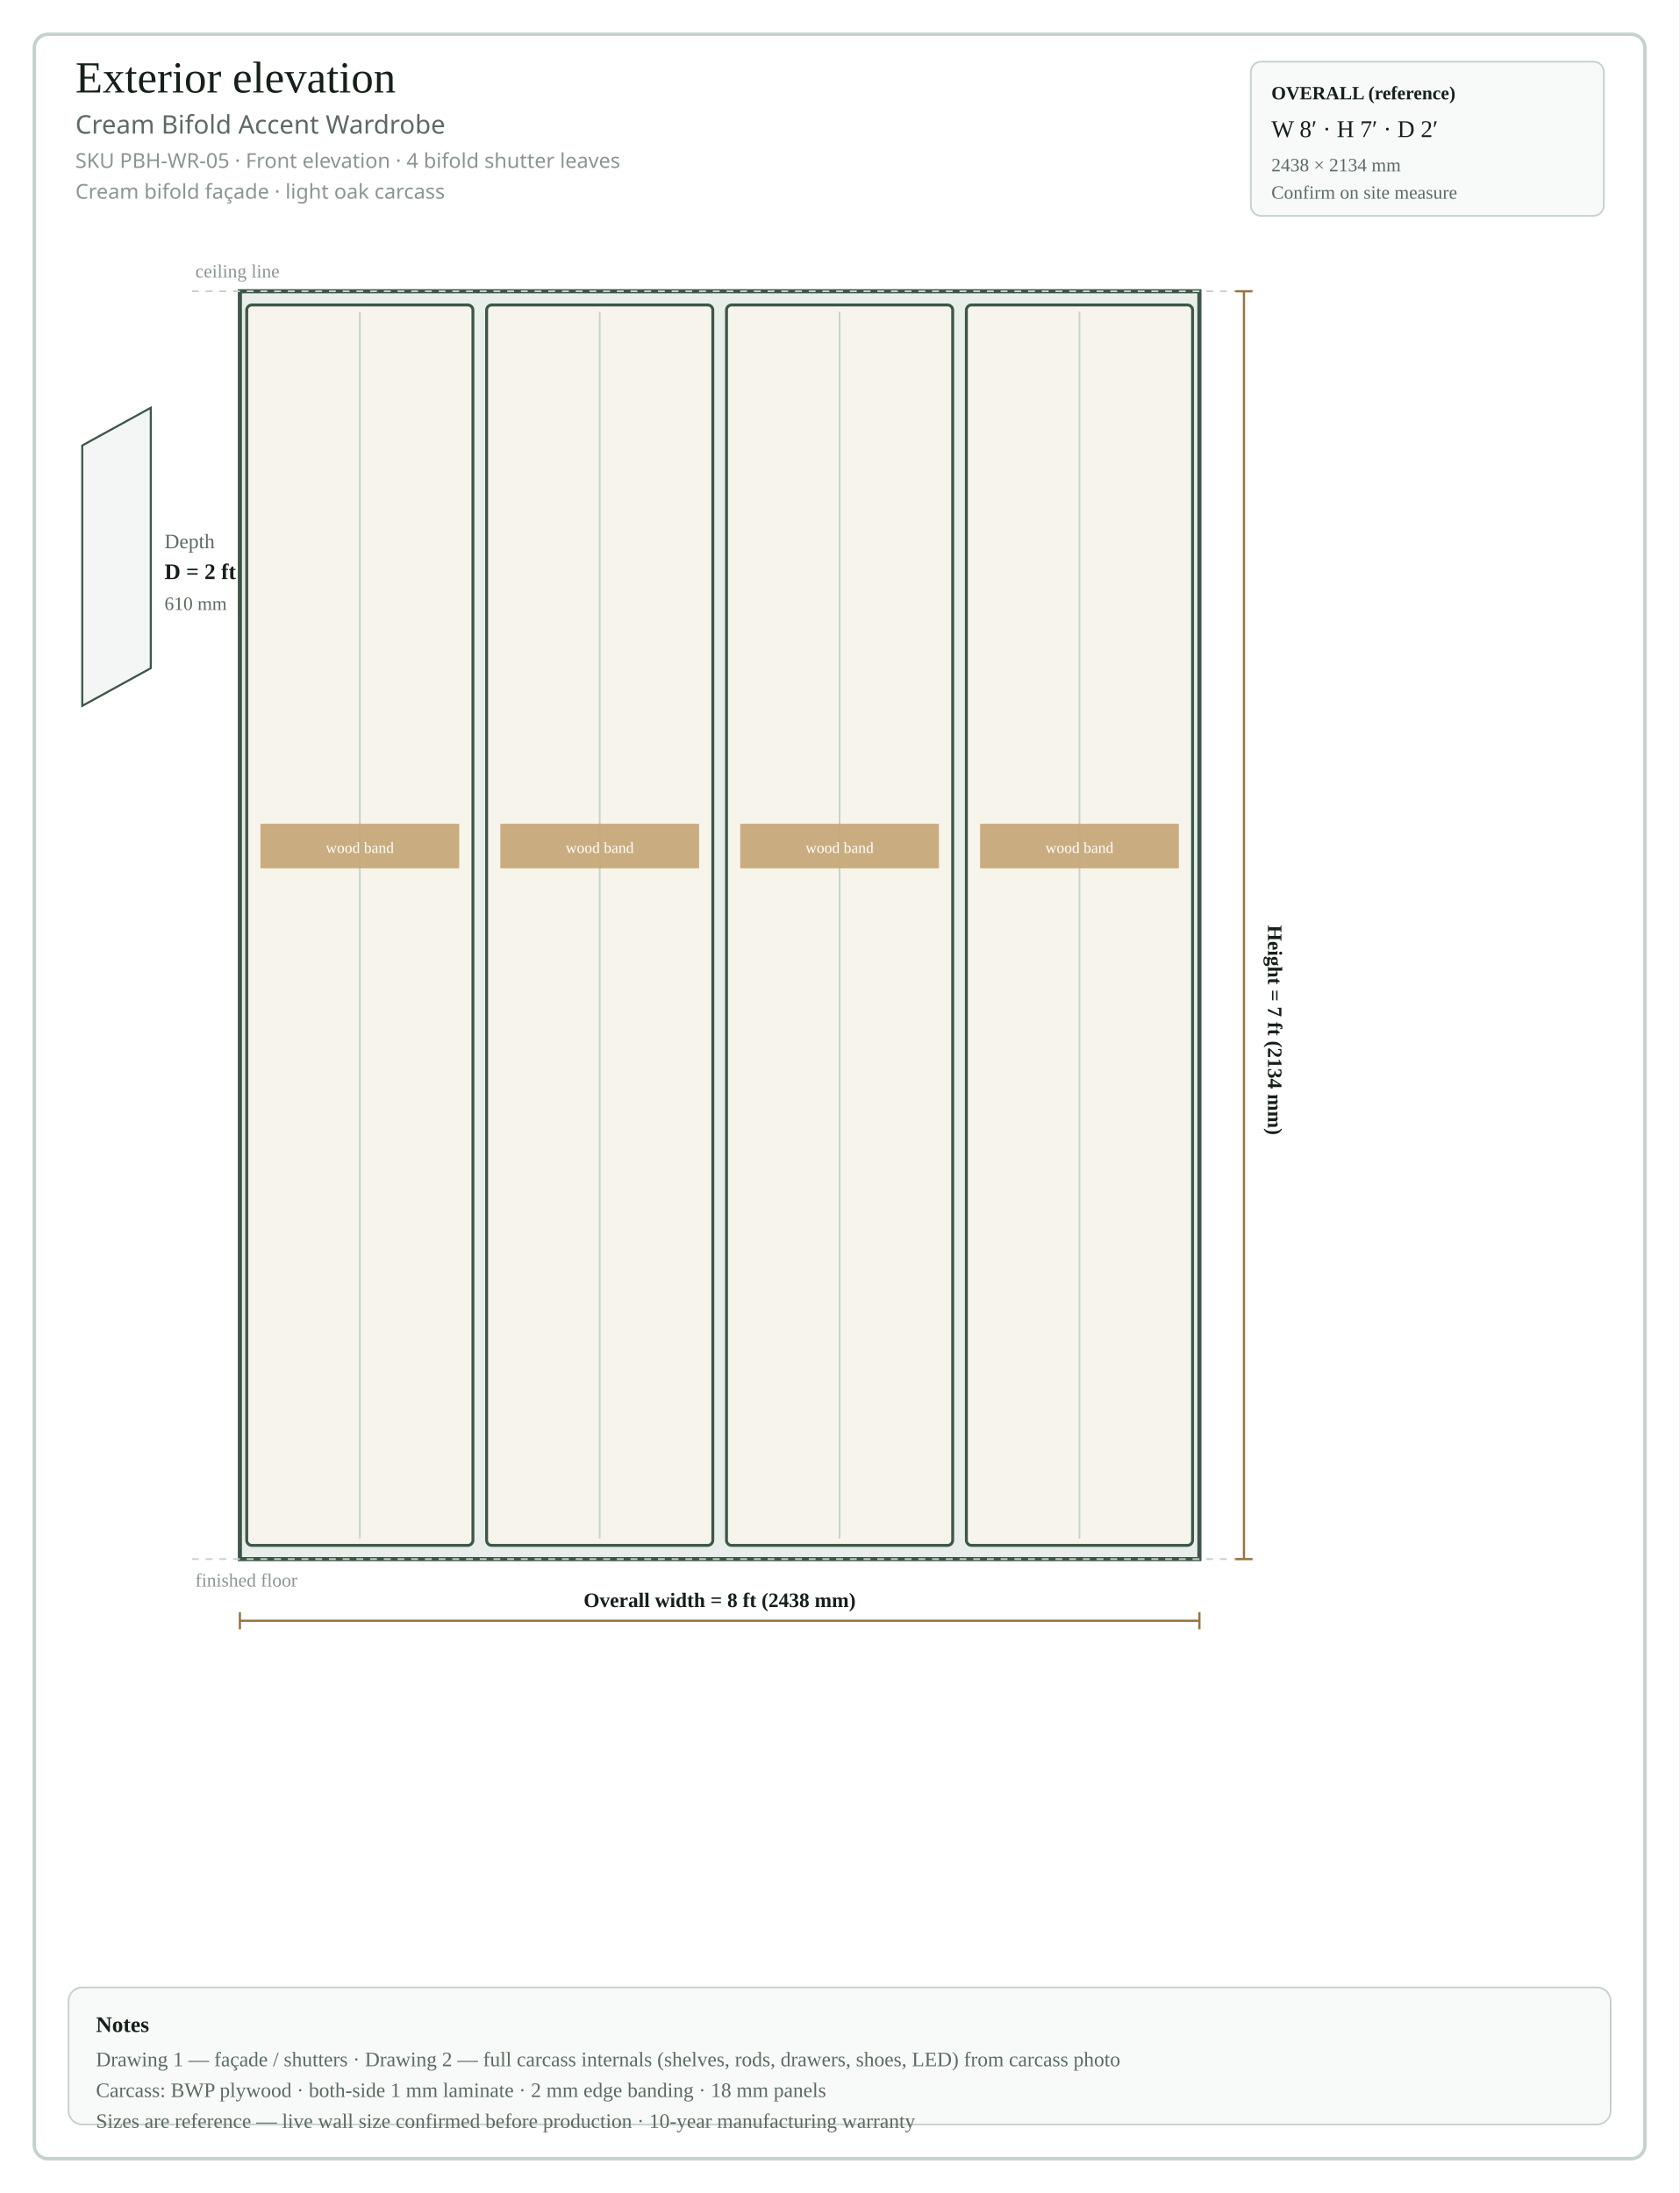
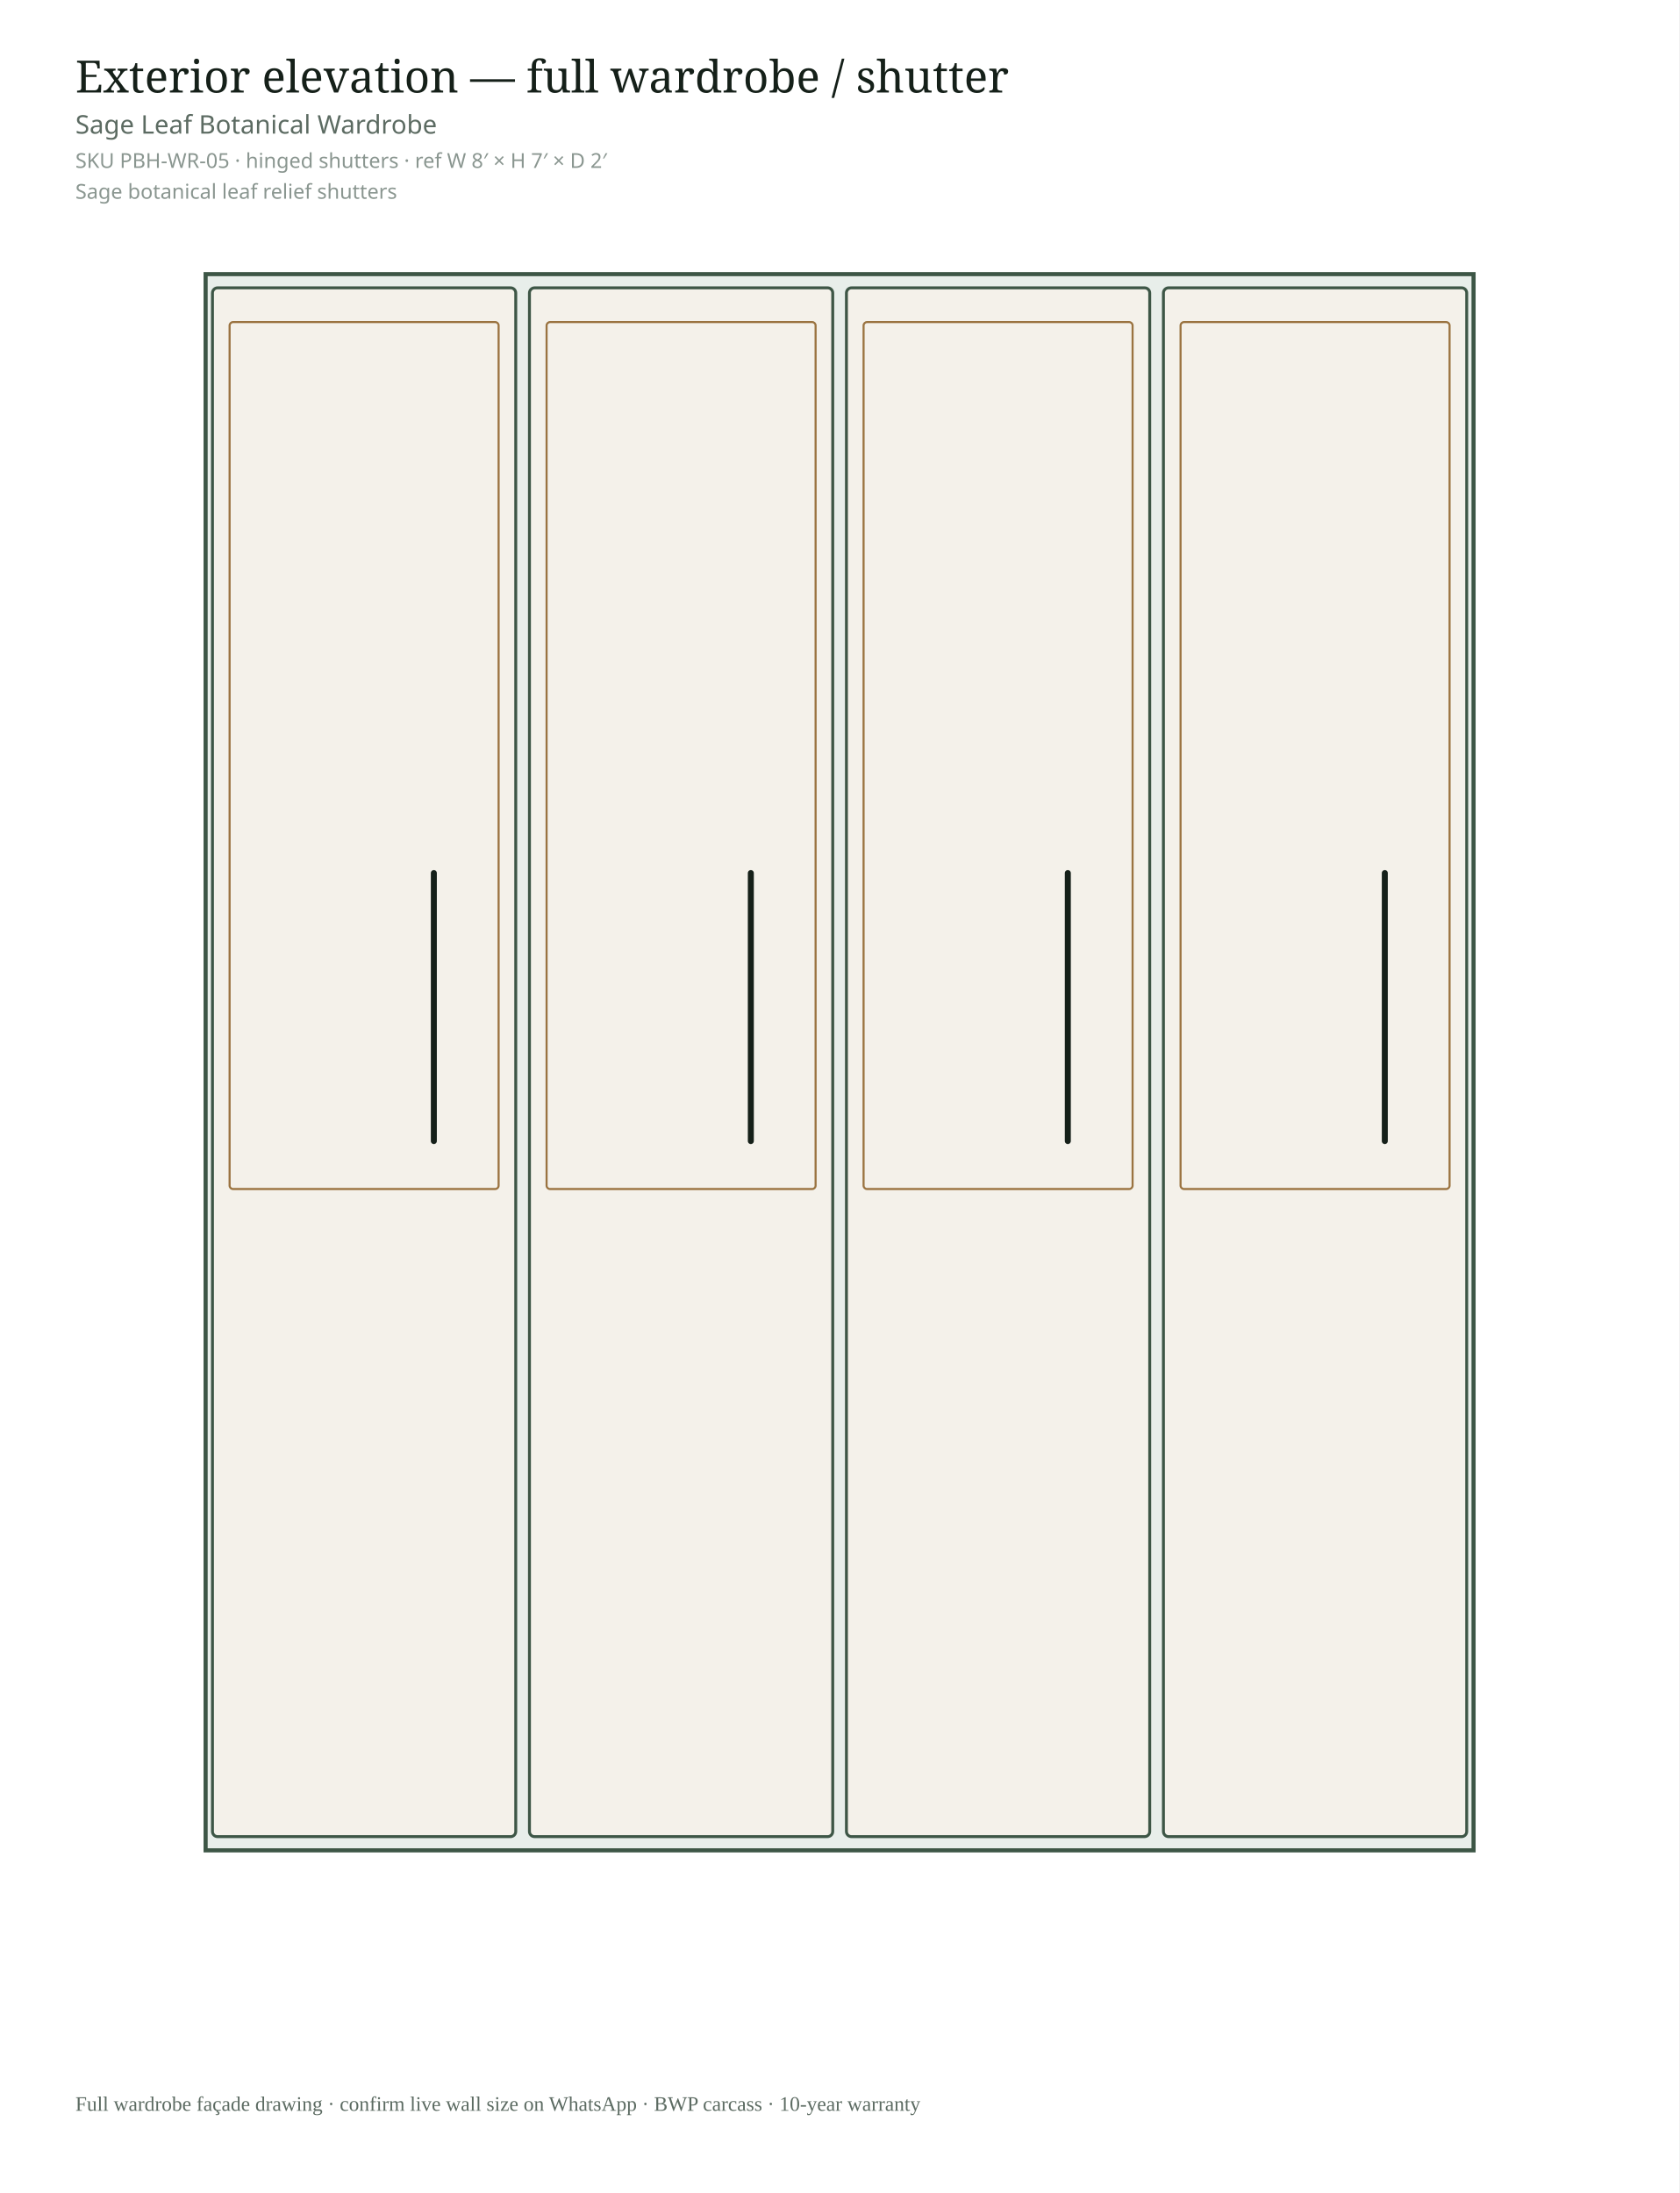
- <svg xmlns="http://www.w3.org/2000/svg" viewBox="0 0 980 1280" width="980" height="1280" preserveAspectRatio="xMidYMid meet" role="img">
-   <rect width="980" height="1280" fill="#ffffff" />
-   <rect x="20" y="20" width="940" height="1240" rx="8" fill="none" stroke="#c5d2cb" stroke-width="2" />
-   <text x="44" y="54" font-family="Georgia, 'Times New Roman', serif" font-size="26" fill="#152019">Exterior elevation</text>
-   <text x="44" y="78" font-family="system-ui,sans-serif" font-size="15" fill="#5c6b62">Cream Bifold Accent Wardrobe</text>
-   <text x="44" y="98" font-family="system-ui,sans-serif" font-size="12" fill="#8a9690">SKU PBH-WR-05 · Front elevation · 4 bifold shutter leaves</text>
-   <text x="44" y="116" font-family="system-ui,sans-serif" font-size="12" fill="#8a9690">Cream bifold façade · light oak carcass</text>
-   <rect x="730" y="36" width="206" height="90" rx="6" fill="#f7faf8" stroke="#c5d2cb" />
-   <text x="742" y="58" font-size="11" font-weight="700" fill="#152019">OVERALL (reference)</text>
-   <text x="742" y="80" font-size="14" fill="#152019">W 8′ · H 7′ · D 2′</text>
-   <text x="742" y="100" font-size="11" fill="#5c6b62">2438 × 2134 mm</text>
-   <text x="742" y="116" font-size="11" fill="#5c6b62">Confirm on site measure</text>
-   <rect x="140" y="170" width="560" height="740" fill="#e8eeea" stroke="#3d5646" stroke-width="2.4" />
-   <rect x="144" y="178" width="132" height="724" rx="3" fill="#f7f4ec" stroke="#3d5646" stroke-width="1.7" />
-   <line x1="210" y1="182" x2="210" y2="898" stroke="#c5d2cb" stroke-width="1" />
-   <rect x="152" y="480.8" width="116" height="26" fill="#c4a574" opacity="0.9" />
-   <text x="210" y="497.8" text-anchor="middle" font-size="9" fill="#fff">wood band</text>
-   <rect x="284" y="178" width="132" height="724" rx="3" fill="#f7f4ec" stroke="#3d5646" stroke-width="1.7" />
-   <line x1="350" y1="182" x2="350" y2="898" stroke="#c5d2cb" stroke-width="1" />
-   <rect x="292" y="480.8" width="116" height="26" fill="#c4a574" opacity="0.9" />
-   <text x="350" y="497.8" text-anchor="middle" font-size="9" fill="#fff">wood band</text>
-   <rect x="424" y="178" width="132" height="724" rx="3" fill="#f7f4ec" stroke="#3d5646" stroke-width="1.7" />
-   <line x1="490" y1="182" x2="490" y2="898" stroke="#c5d2cb" stroke-width="1" />
-   <rect x="432" y="480.8" width="116" height="26" fill="#c4a574" opacity="0.9" />
-   <text x="490" y="497.8" text-anchor="middle" font-size="9" fill="#fff">wood band</text>
-   <rect x="564" y="178" width="132" height="724" rx="3" fill="#f7f4ec" stroke="#3d5646" stroke-width="1.7" />
-   <line x1="630" y1="182" x2="630" y2="898" stroke="#c5d2cb" stroke-width="1" />
-   <rect x="572" y="480.8" width="116" height="26" fill="#c4a574" opacity="0.9" />
-   <text x="630" y="497.8" text-anchor="middle" font-size="9" fill="#fff">wood band</text>
-   <line x1="112" y1="170" x2="728" y2="170" stroke="#c5d2cb" stroke-dasharray="4 4" />
-   <text x="114" y="162" font-size="11" fill="#8a9690">ceiling line</text>
-   <line x1="112" y1="910" x2="728" y2="910" stroke="#c5d2cb" stroke-dasharray="4 4" />
-   <text x="114" y="926" font-size="11" fill="#8a9690">finished floor</text>
-   <line x1="140" y1="946" x2="700" y2="946" stroke="#9a7340" stroke-width="1.3" />
-   <line x1="140" y1="941" x2="140" y2="951" stroke="#9a7340" stroke-width="1.3" />
-   <line x1="700" y1="941" x2="700" y2="951" stroke="#9a7340" stroke-width="1.3" />
-   <text x="420" y="938" text-anchor="middle" font-size="12" font-weight="700" fill="#152019">Overall width = 8 ft (2438 mm)</text>
-   <line x1="726" y1="170" x2="726" y2="910" stroke="#9a7340" stroke-width="1.3" />
-   <line x1="721" y1="170" x2="731" y2="170" stroke="#9a7340" stroke-width="1.3" />
-   <line x1="721" y1="910" x2="731" y2="910" stroke="#9a7340" stroke-width="1.3" />
-   <text x="740" y="540" font-size="12" font-weight="700" fill="#152019" transform="rotate(90 740 540)">Height = 7 ft (2134 mm)</text>
-   <g transform="translate(48, 220)">
-     <polygon points="0,40 40,18 40,170 0,192" fill="#f3f6f4" stroke="#3d5646" stroke-width="1.2" />
-     <text x="48" y="100" font-size="12" fill="#5c6b62">Depth</text>
-     <text x="48" y="118" font-size="13" font-weight="700" fill="#152019">D = 2 ft</text>
-     <text x="48" y="136" font-size="11" fill="#5c6b62">610 mm</text>
-   </g>
-   <rect x="40" y="1160" width="900" height="80" rx="8" fill="#f7faf8" stroke="#c5d2cb" />
-   <text x="56" y="1186" font-size="13" font-weight="700" fill="#152019">Notes</text>
-   <text x="56" y="1206" font-size="12" fill="#5c6b62">Drawing 1 — façade / shutters · Drawing 2 — full carcass internals (shelves, rods, drawers, shoes, LED) from carcass photo</text>
-   <text x="56" y="1224" font-size="12" fill="#5c6b62">Carcass: BWP plywood · both-side 1 mm laminate · 2 mm edge banding · 18 mm panels</text>
-   <text x="56" y="1242" font-size="12" fill="#5c6b62">Sizes are reference — live wall size confirmed before production · 10-year manufacturing warranty</text>
+ <svg xmlns="http://www.w3.org/2000/svg" viewBox="0 0 980 1280" width="980" height="1280">
+   <rect width="980" height="1280" fill="#fff" />
+   <text x="44" y="54" font-family="Georgia,serif" font-size="26" fill="#152019">Exterior elevation — full wardrobe / shutter</text>
+   <text x="44" y="78" font-family="system-ui,sans-serif" font-size="15" fill="#5c6b62">Sage Leaf Botanical Wardrobe</text>
+   <text x="44" y="98" font-family="system-ui,sans-serif" font-size="12" fill="#8a9690">SKU PBH-WR-05 · hinged shutters · ref W 8′ × H 7′ × D 2′</text>
+   <text x="44" y="116" font-family="system-ui,sans-serif" font-size="12" fill="#8a9690">Sage botanical leaf relief shutters</text>
+   <rect x="120" y="160" width="740" height="920" fill="#e8eeea" stroke="#3d5646" stroke-width="2.4" />
+   <rect x="124" y="168" width="177" height="904" rx="3" fill="#f4f1ea" stroke="#3d5646" stroke-width="1.7" />
+   <rect x="134" y="188" width="157" height="506" rx="2" fill="none" stroke="#9a7340" stroke-width="1.2" />
+   <line x1="253.2" y1="509.6" x2="253.2" y2="666" stroke="#152019" stroke-width="3.5" stroke-linecap="round" />
+   <rect x="309" y="168" width="177" height="904" rx="3" fill="#f4f1ea" stroke="#3d5646" stroke-width="1.7" />
+   <rect x="319" y="188" width="157" height="506" rx="2" fill="none" stroke="#9a7340" stroke-width="1.2" />
+   <line x1="438.2" y1="509.6" x2="438.2" y2="666" stroke="#152019" stroke-width="3.5" stroke-linecap="round" />
+   <rect x="494" y="168" width="177" height="904" rx="3" fill="#f4f1ea" stroke="#3d5646" stroke-width="1.7" />
+   <rect x="504" y="188" width="157" height="506" rx="2" fill="none" stroke="#9a7340" stroke-width="1.2" />
+   <line x1="623.2" y1="509.6" x2="623.2" y2="666" stroke="#152019" stroke-width="3.5" stroke-linecap="round" />
+   <rect x="679" y="168" width="177" height="904" rx="3" fill="#f4f1ea" stroke="#3d5646" stroke-width="1.7" />
+   <rect x="689" y="188" width="157" height="506" rx="2" fill="none" stroke="#9a7340" stroke-width="1.2" />
+   <line x1="808.2" y1="509.6" x2="808.2" y2="666" stroke="#152019" stroke-width="3.5" stroke-linecap="round" />
+   <text x="44" y="1232" font-size="12" fill="#5c6b62">Full wardrobe façade drawing · confirm live wall size on WhatsApp · BWP carcass · 10-year warranty</text>
</svg>
